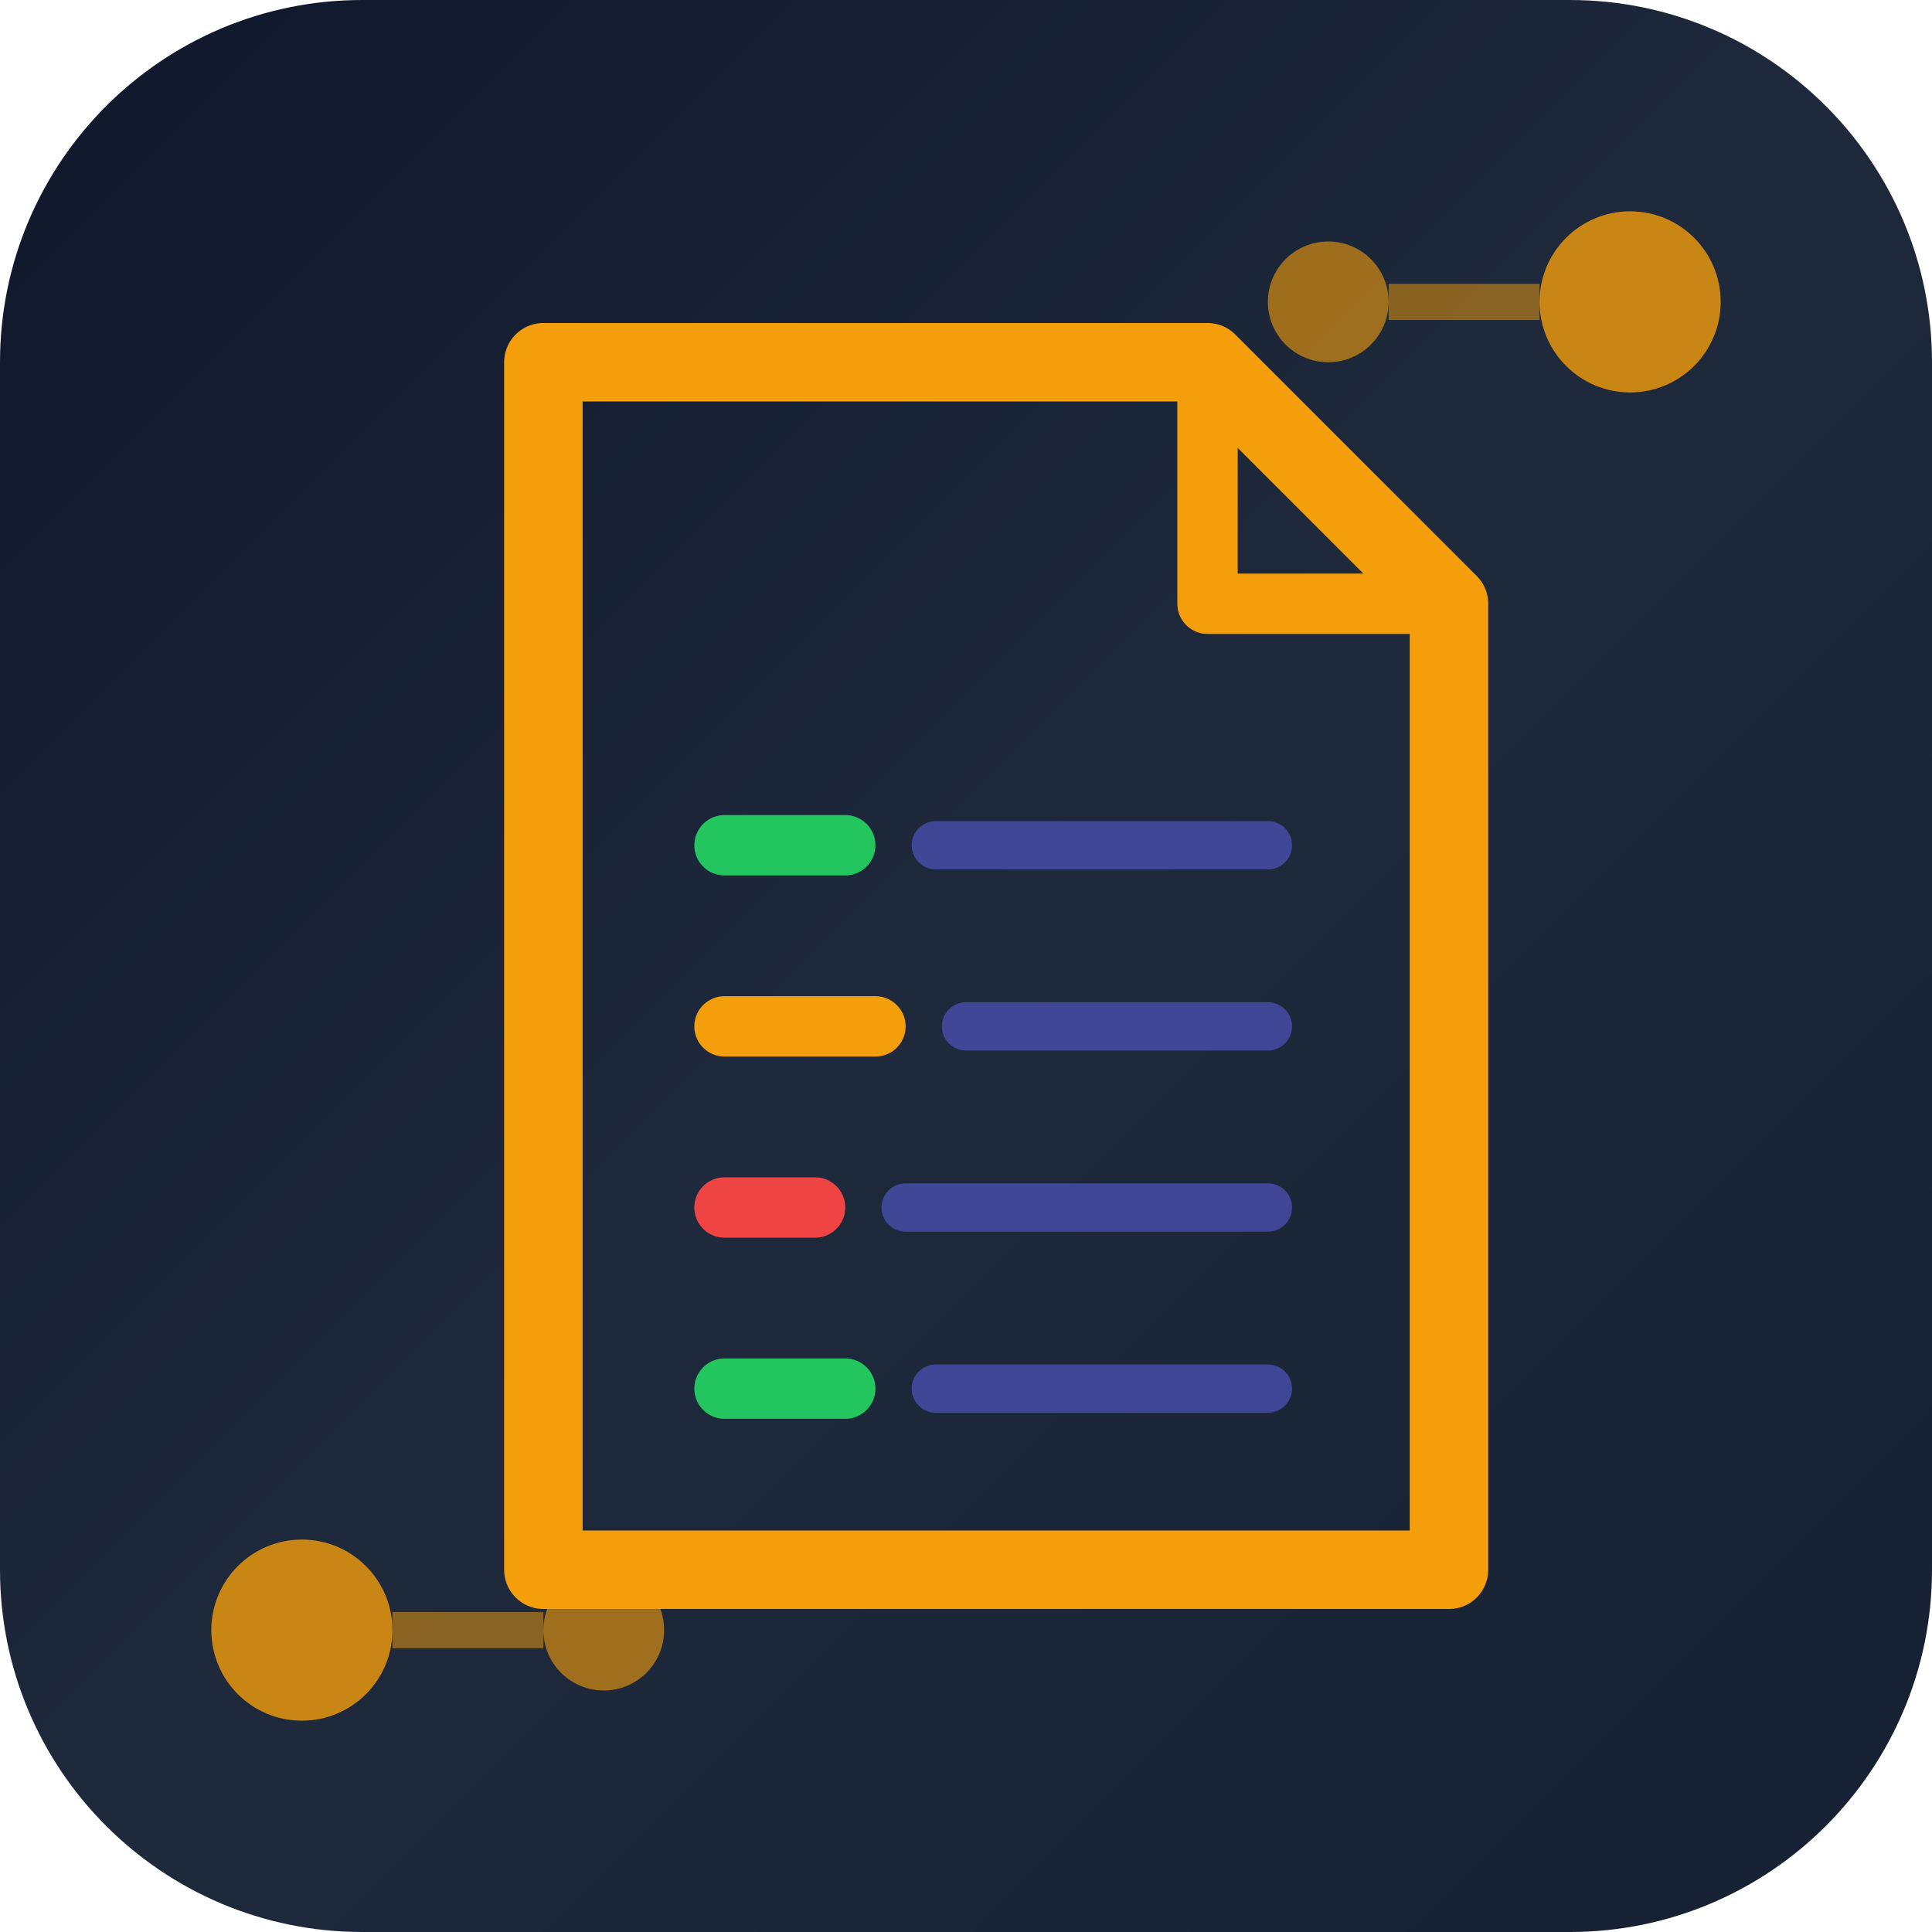
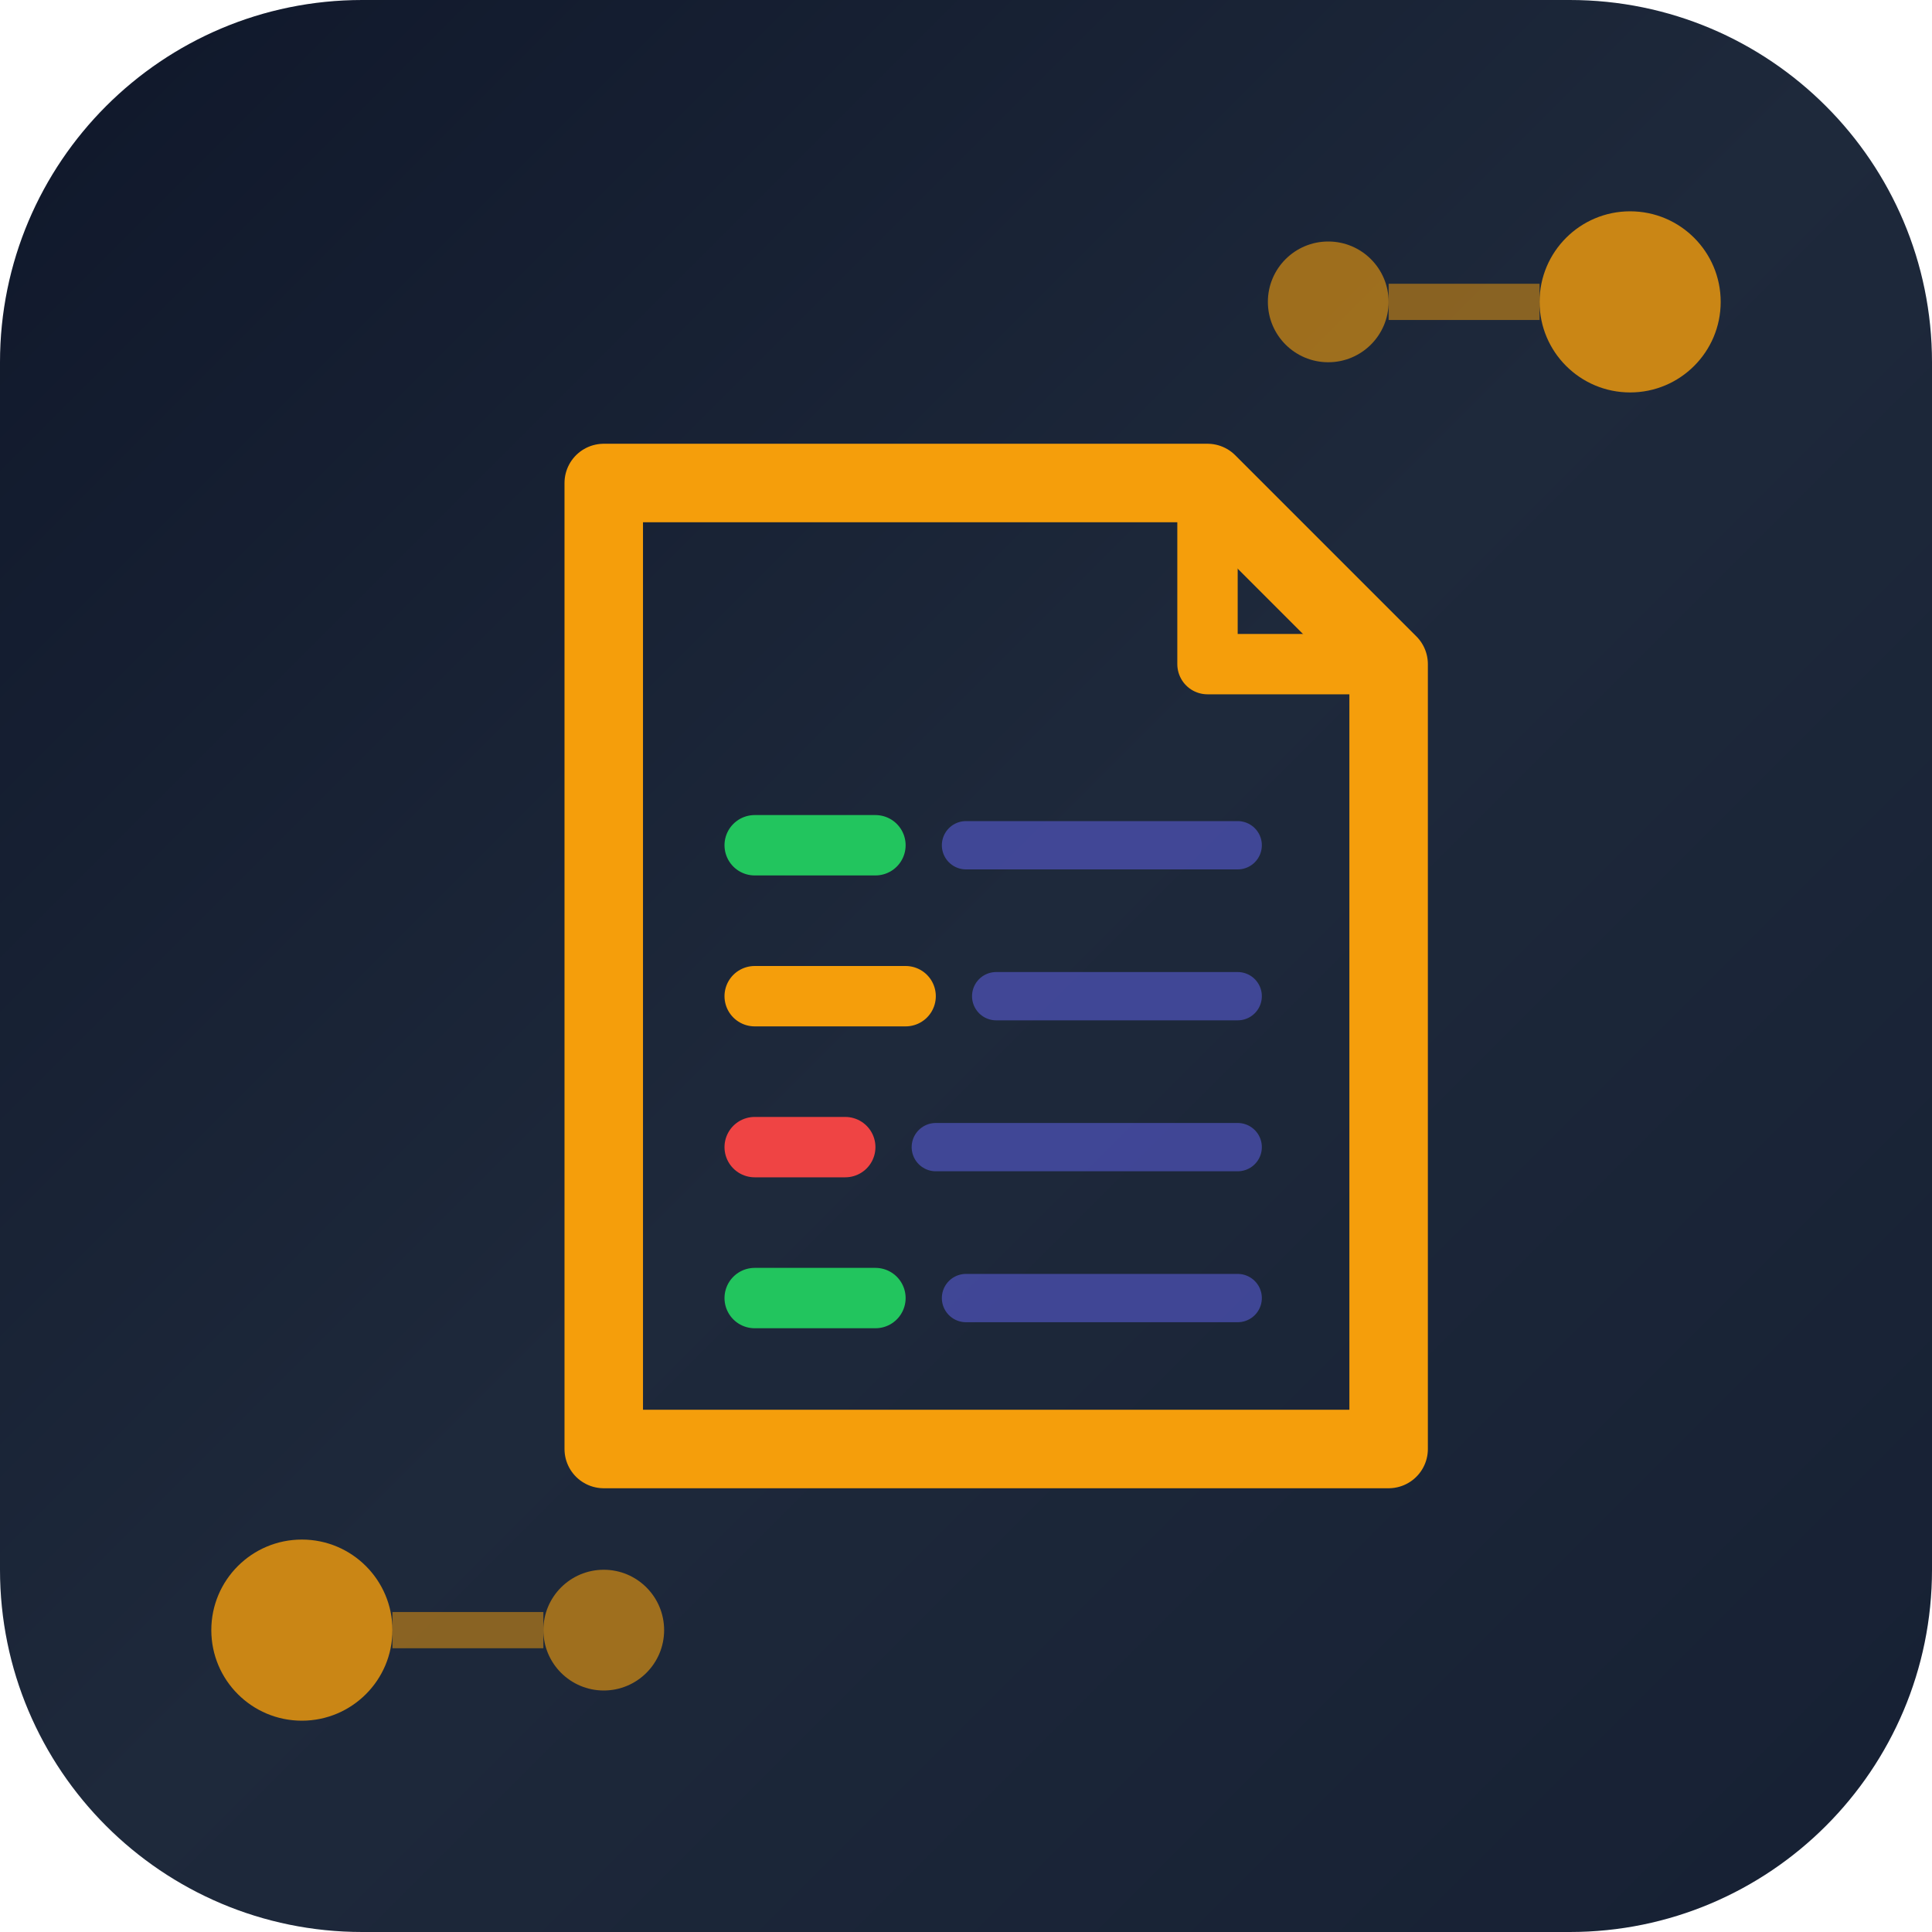
<svg xmlns="http://www.w3.org/2000/svg" viewBox="0 0 32 32">
  <defs>
    <linearGradient id="bg" x1="0" y1="0" x2="1" y2="1">
      <stop offset="0%" stop-color="#0f172a" />
      <stop offset="50%" stop-color="#1e293b" />
      <stop offset="100%" stop-color="#162033" />
    </linearGradient>
  </defs>
  <rect width="32" height="32" rx="6" fill="url(#bg)" />
  <circle cx="5" cy="27" r="1.5" fill="#f59e0b" opacity="0.8" />
  <circle cx="10" cy="27" r="1" fill="#f59e0b" opacity="0.6" />
  <line x1="6.5" y1="27" x2="9" y2="27" stroke="#f59e0b" stroke-width="0.6" opacity="0.5" />
  <circle cx="27" cy="5" r="1.5" fill="#f59e0b" opacity="0.8" />
  <circle cx="22" cy="5" r="1" fill="#f59e0b" opacity="0.6" />
  <line x1="23" y1="5" x2="25.5" y2="5" stroke="#f59e0b" stroke-width="0.6" opacity="0.5" />
-   <path d="M9 6 L20 6 L24 10 L24 26 L9 26 Z" fill="none" stroke="#f59e0b" stroke-width="1.3" stroke-linejoin="round" />
-   <path d="M20 6 L20 10 L24 10" fill="none" stroke="#f59e0b" stroke-width="1" stroke-linejoin="round" />
-   <line x1="12" y1="14" x2="14" y2="14" stroke="#22c55e" stroke-width="1" stroke-linecap="round" />
-   <line x1="15.5" y1="14" x2="21" y2="14" stroke="#6366f1" stroke-width="0.8" stroke-linecap="round" opacity="0.5" />
-   <line x1="12" y1="17" x2="14.5" y2="17" stroke="#f59e0b" stroke-width="1" stroke-linecap="round" />
-   <line x1="16" y1="17" x2="21" y2="17" stroke="#6366f1" stroke-width="0.8" stroke-linecap="round" opacity="0.5" />
-   <line x1="12" y1="20" x2="13.5" y2="20" stroke="#ef4444" stroke-width="1" stroke-linecap="round" />
-   <line x1="15" y1="20" x2="21" y2="20" stroke="#6366f1" stroke-width="0.8" stroke-linecap="round" opacity="0.5" />
-   <line x1="12" y1="23" x2="14" y2="23" stroke="#22c55e" stroke-width="1" stroke-linecap="round" />
-   <line x1="15.5" y1="23" x2="21" y2="23" stroke="#6366f1" stroke-width="0.8" stroke-linecap="round" opacity="0.5" />
+   <path d="M10 8 L20 8 L23 11 L23 24 L10 24 Z" fill="none" stroke="#f59e0b" stroke-width="1.3" stroke-linejoin="round" />
+   <path d="M20 8 L20 11 L23 11" fill="none" stroke="#f59e0b" stroke-width="1" stroke-linejoin="round" />
+   <line x1="12.5" y1="14" x2="14.5" y2="14" stroke="#22c55e" stroke-width="1" stroke-linecap="round" />
+   <line x1="16" y1="14" x2="20.5" y2="14" stroke="#6366f1" stroke-width="0.8" stroke-linecap="round" opacity="0.5" />
+   <line x1="12.5" y1="16.5" x2="15" y2="16.5" stroke="#f59e0b" stroke-width="1" stroke-linecap="round" />
+   <line x1="16.5" y1="16.5" x2="20.5" y2="16.5" stroke="#6366f1" stroke-width="0.8" stroke-linecap="round" opacity="0.5" />
+   <line x1="12.5" y1="19" x2="14" y2="19" stroke="#ef4444" stroke-width="1" stroke-linecap="round" />
+   <line x1="15.5" y1="19" x2="20.5" y2="19" stroke="#6366f1" stroke-width="0.8" stroke-linecap="round" opacity="0.5" />
+   <line x1="12.5" y1="21.5" x2="14.5" y2="21.5" stroke="#22c55e" stroke-width="1" stroke-linecap="round" />
+   <line x1="16" y1="21.5" x2="20.5" y2="21.5" stroke="#6366f1" stroke-width="0.8" stroke-linecap="round" opacity="0.5" />
</svg>
